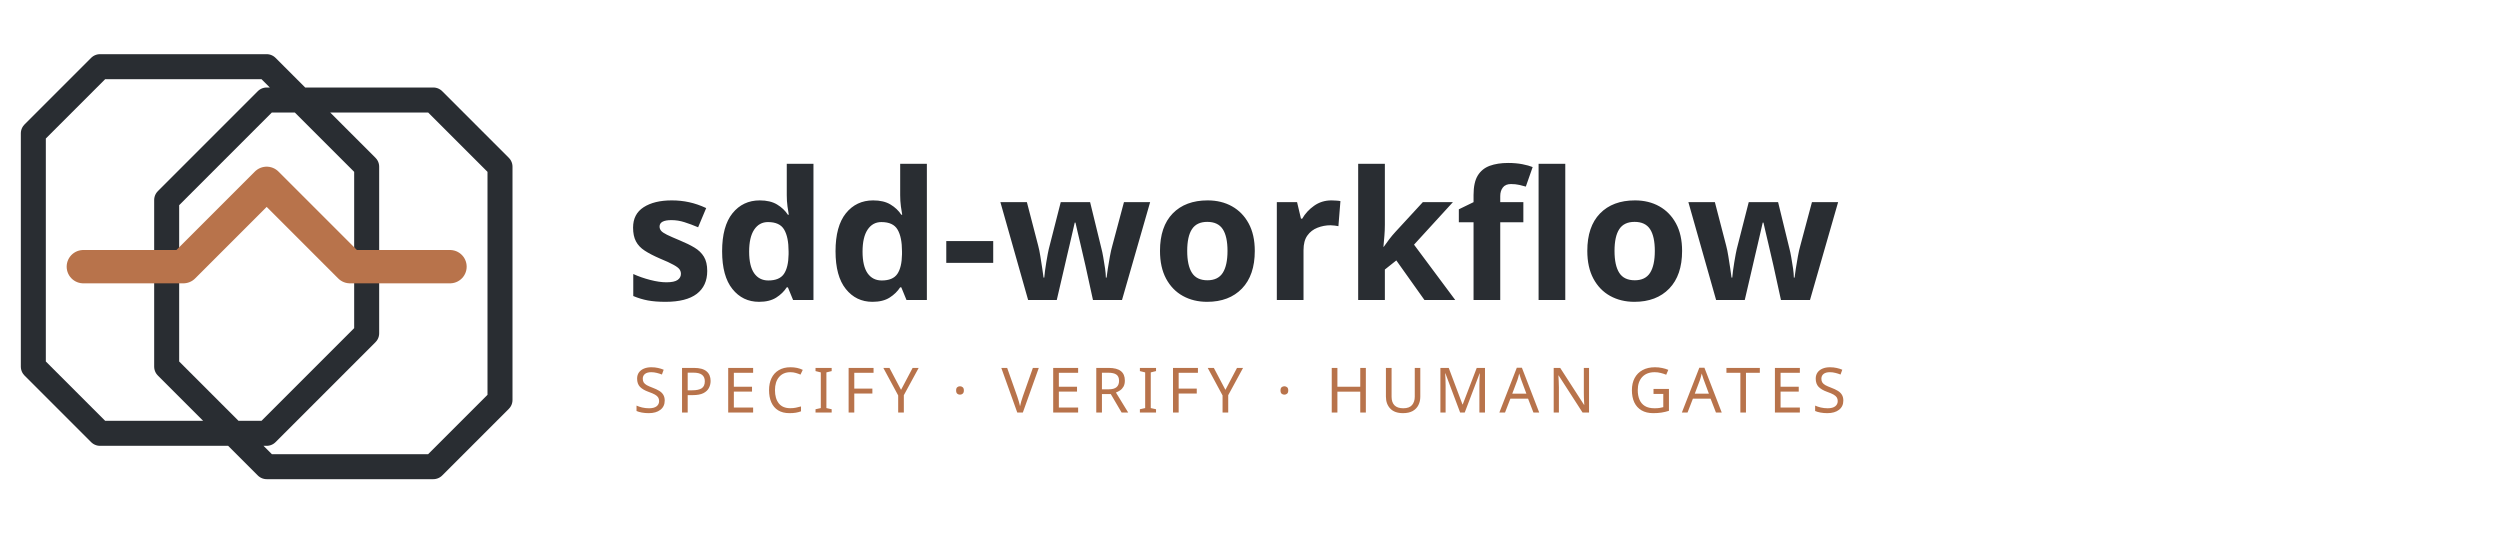
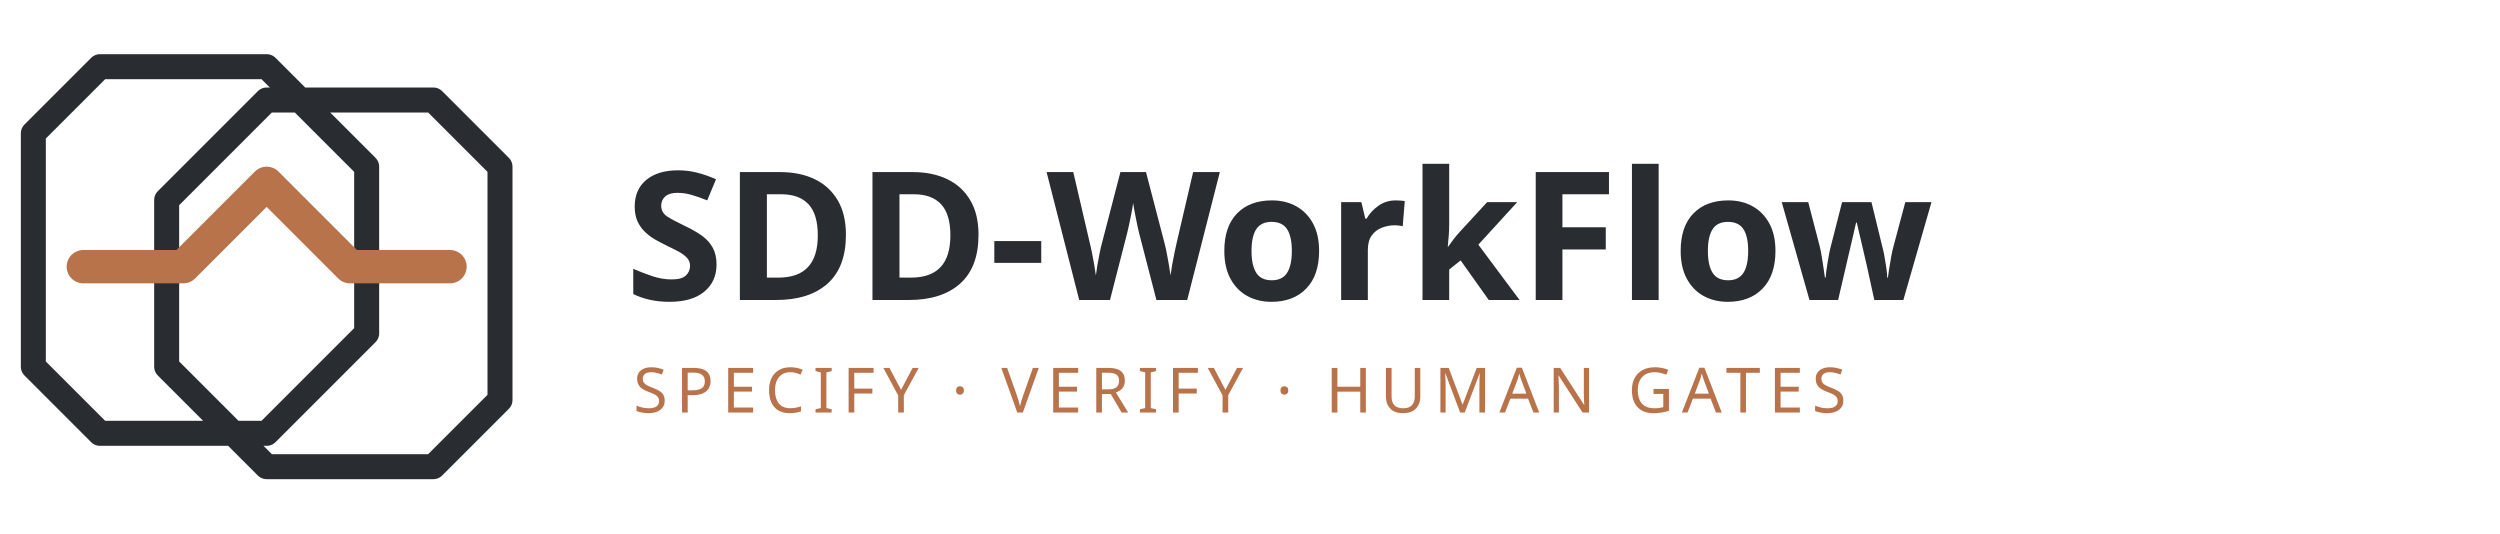
<svg xmlns="http://www.w3.org/2000/svg" viewBox="0 0 600 128" role="img" aria-labelledby="title desc">
  <path d="M24 16H64L88 40V80L64 104H24L8 88V32ZM64 24H104L120 40V96L104 112H64L40 88V48Z" fill="none" stroke="#292D32" stroke-width="6" stroke-linejoin="round" />
  <path d="M20 64H44L64 44L84 64H108" fill="none" stroke="#B8734B" stroke-width="8" stroke-linecap="round" stroke-linejoin="round" />
-   <text x="150" y="72" font-family="sans-serif" font-size="43" font-weight="700" fill="#292D32">sdd-workflow</text>
+   <text x="150" y="72" font-family="sans-serif" font-size="43" font-weight="700" fill="#292D32">SDD-WorkFlow</text>
  <text x="152" y="99" font-family="sans-serif" font-size="15" letter-spacing="2" fill="#B8734B">SPECIFY · VERIFY · HUMAN GATES</text>
</svg>
